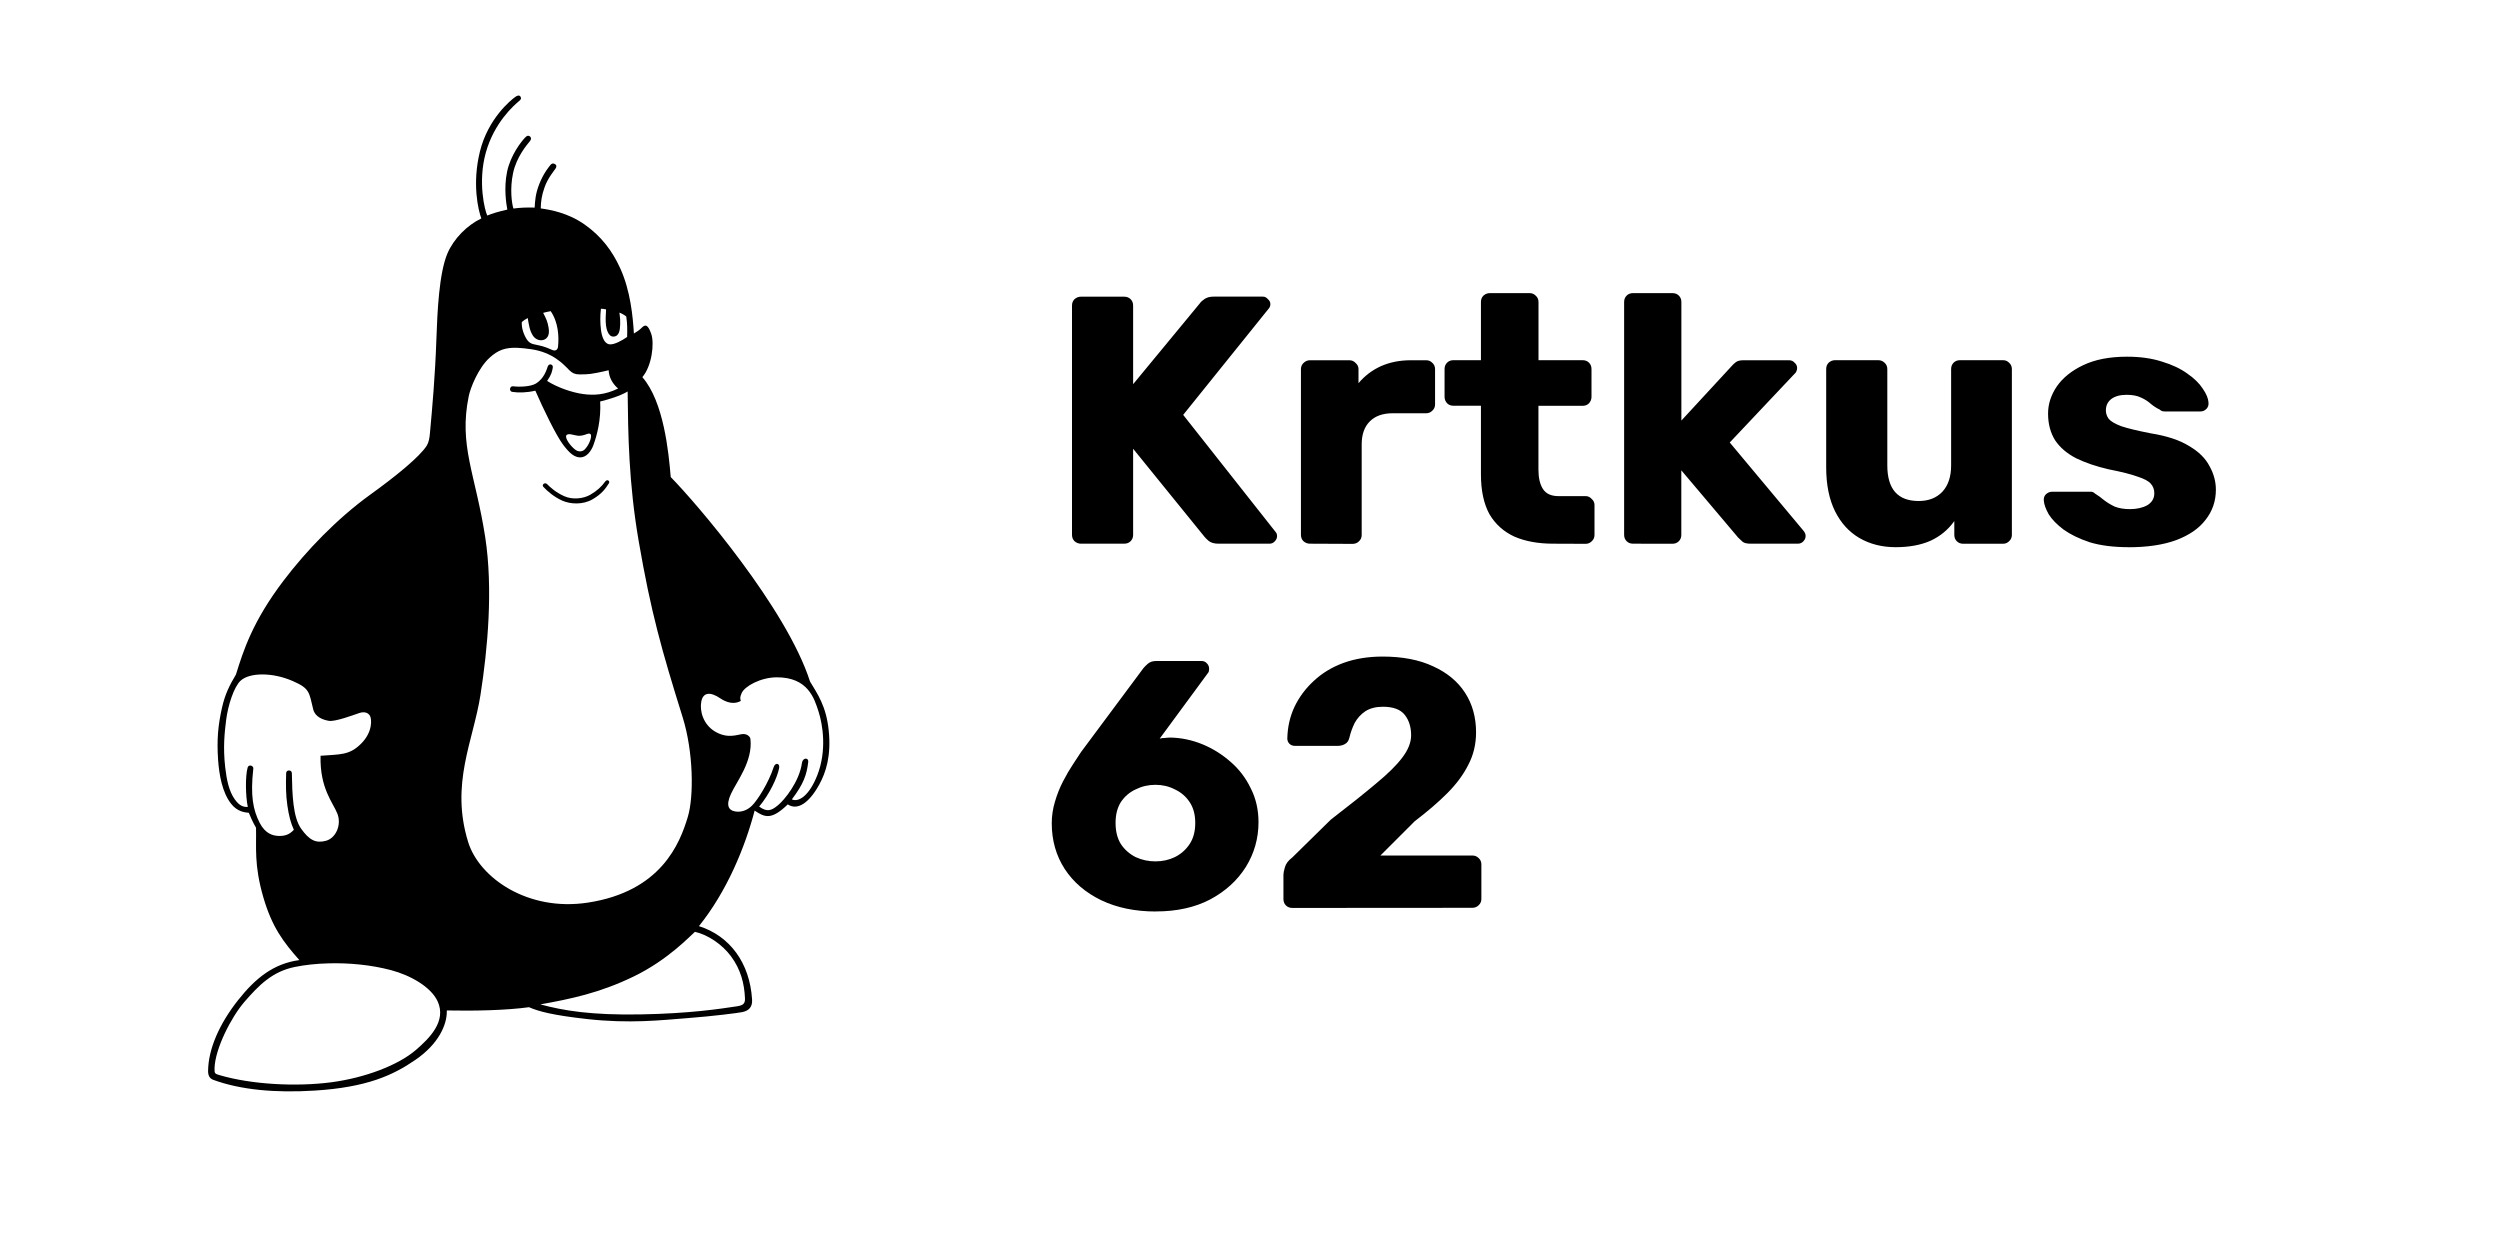
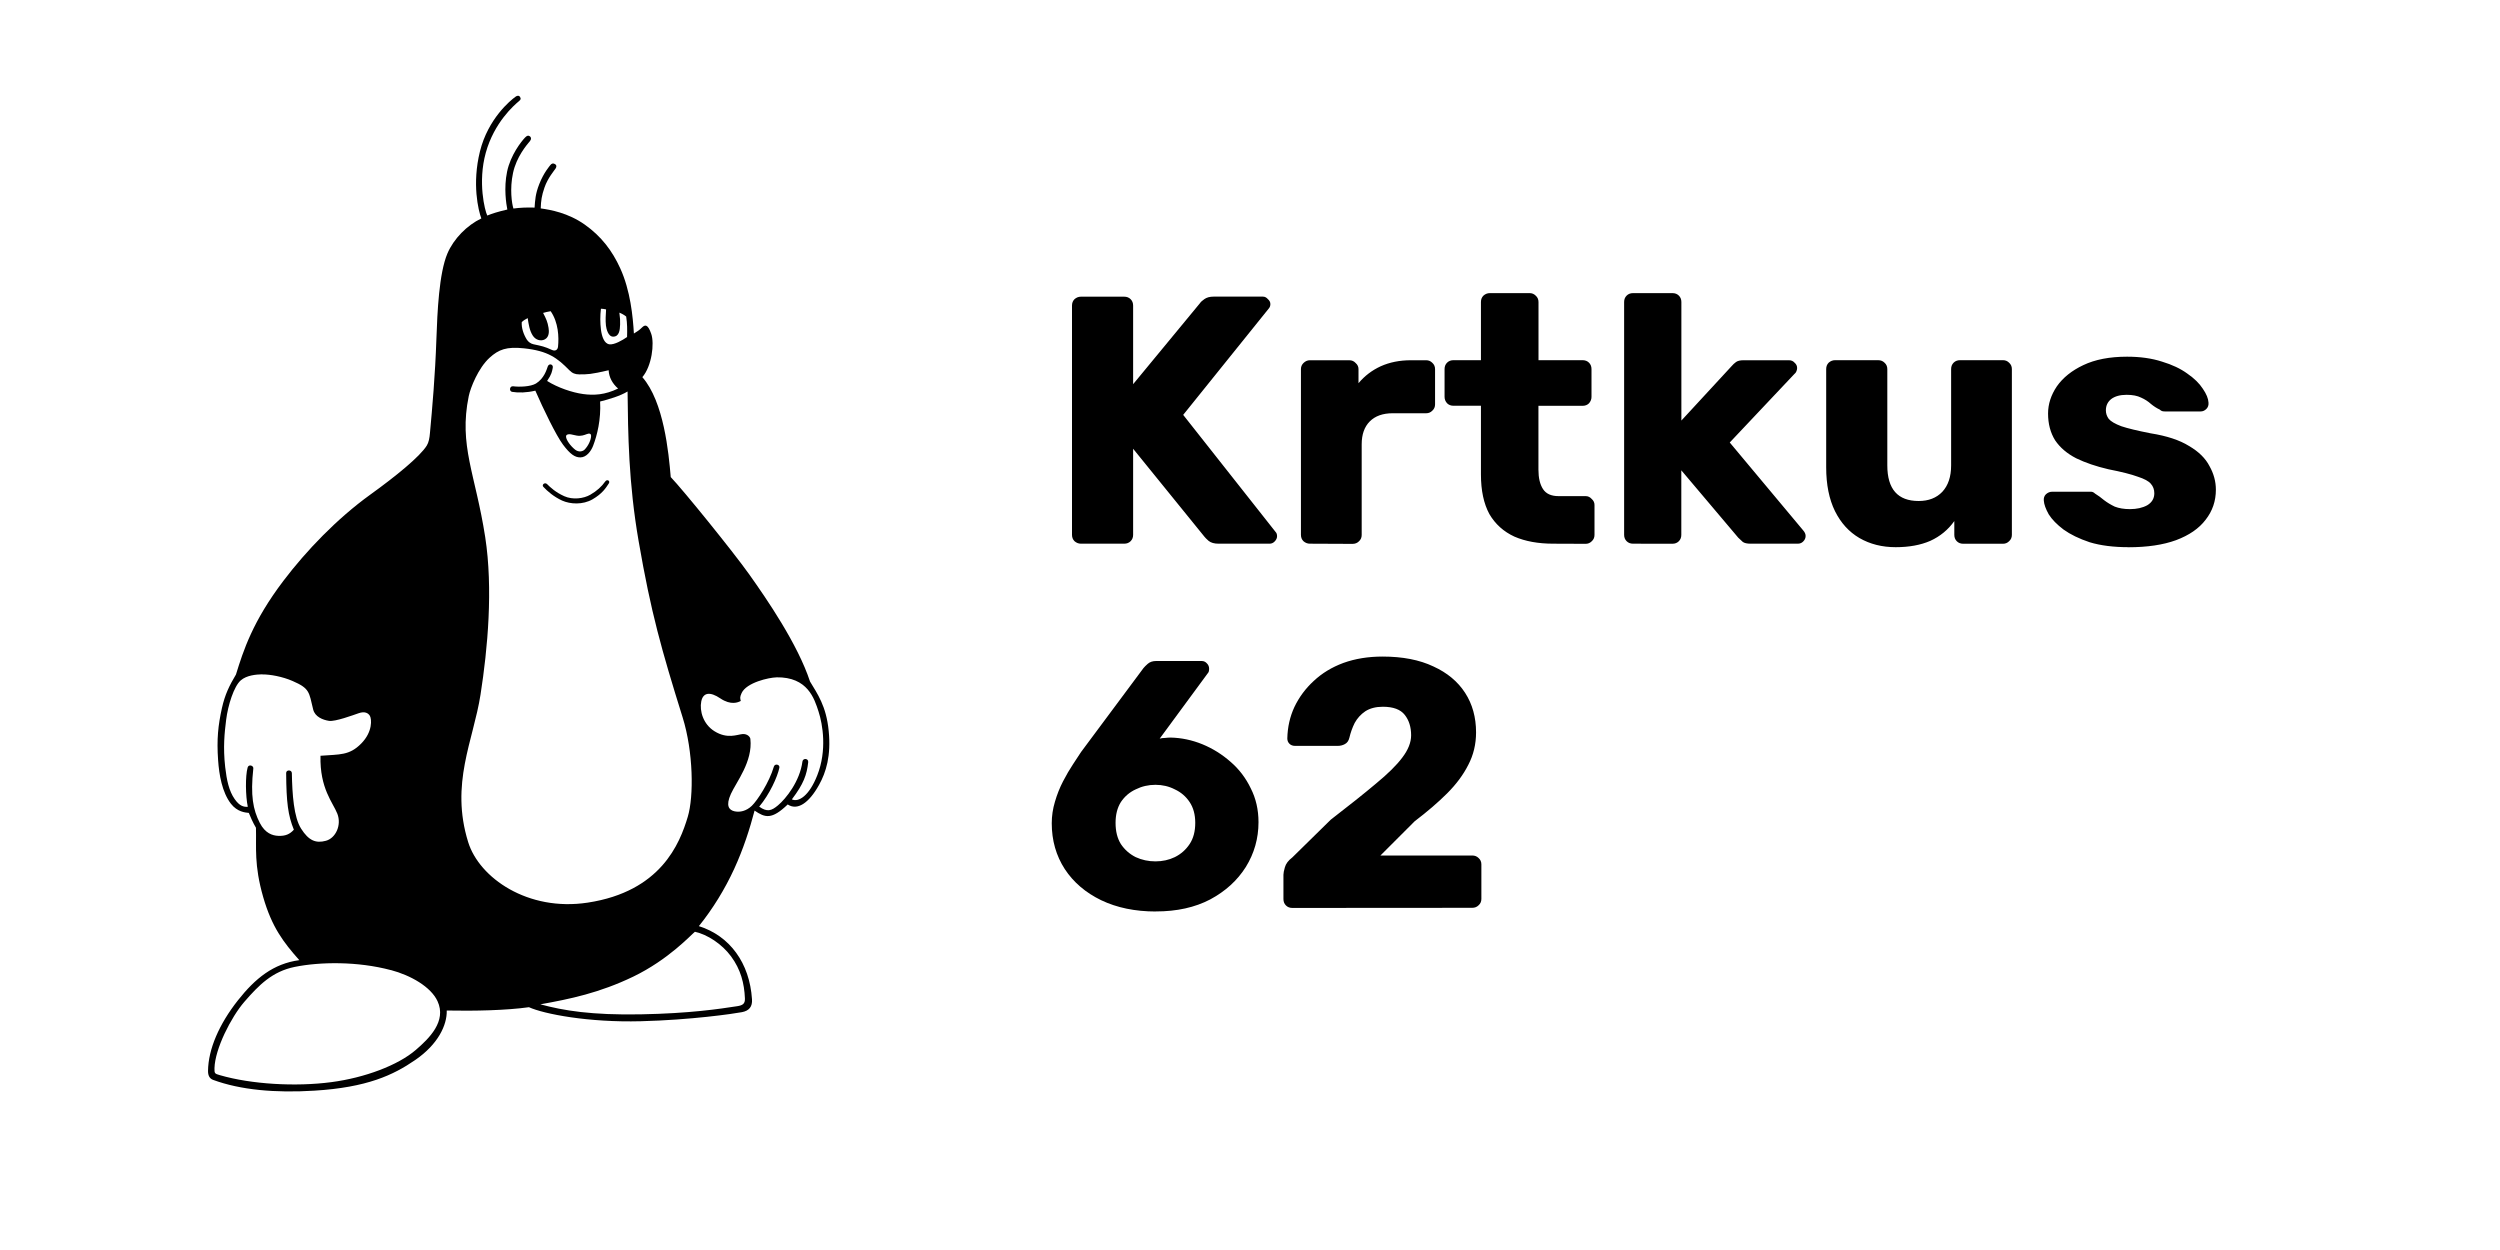
<svg xmlns="http://www.w3.org/2000/svg" version="1.1" width="40mm" height="20mm" viewBox="0 0 40 20" id="svg1267" xml:space="preserve">
  <defs id="defs1267" />
  <path d="m 18.493,14.584 q -0.497,0 -0.875,-0.181 -0.373,-0.181 -0.581,-0.497 -0.209,-0.322 -0.209,-0.734 0,-0.175 0.051,-0.344 0.051,-0.175 0.13,-0.327 0.079,-0.152 0.158,-0.271 0.079,-0.124 0.13,-0.198 l 0.999,-1.343 q 0.023,-0.028 0.068,-0.068 0.051,-0.045 0.135,-0.045 h 0.728 q 0.051,0 0.085,0.04 0.034,0.034 0.034,0.085 0,0.023 -0.006,0.045 -0.006,0.017 -0.017,0.028 l -0.768,1.044 q 0.04,-0.011 0.085,-0.011 0.051,-0.006 0.09,-0.006 0.26,0.006 0.508,0.107 0.248,0.102 0.452,0.282 0.203,0.175 0.322,0.423 0.124,0.243 0.124,0.542 0,0.389 -0.203,0.717 -0.203,0.322 -0.57,0.519 -0.367,0.192 -0.869,0.192 z m -0.006,-0.802 q 0.169,0 0.31,-0.068 0.147,-0.073 0.237,-0.209 0.09,-0.135 0.09,-0.339 0,-0.198 -0.09,-0.333 -0.09,-0.135 -0.237,-0.203 -0.141,-0.073 -0.31,-0.073 -0.169,0 -0.316,0.073 -0.147,0.068 -0.237,0.203 -0.085,0.135 -0.085,0.333 0,0.203 0.085,0.339 0.09,0.135 0.237,0.209 0.147,0.068 0.316,0.068 z m 2.19,0.745 q -0.062,0 -0.102,-0.04 -0.04,-0.04 -0.04,-0.102 v -0.389 q 0,-0.04 0.023,-0.119 0.023,-0.085 0.119,-0.158 l 0.615,-0.604 q 0.44,-0.339 0.722,-0.576 0.288,-0.237 0.423,-0.418 0.141,-0.186 0.141,-0.356 0,-0.198 -0.102,-0.327 -0.102,-0.13 -0.35,-0.13 -0.169,0 -0.282,0.073 -0.107,0.073 -0.169,0.186 -0.056,0.113 -0.085,0.237 -0.017,0.073 -0.073,0.102 -0.051,0.028 -0.113,0.028 h -0.683 q -0.056,0 -0.09,-0.034 -0.034,-0.034 -0.034,-0.085 0.006,-0.271 0.113,-0.502 0.113,-0.237 0.31,-0.418 0.198,-0.186 0.474,-0.288 0.282,-0.102 0.627,-0.102 0.48,0 0.813,0.158 0.333,0.152 0.508,0.423 0.175,0.271 0.175,0.632 0,0.282 -0.124,0.519 -0.119,0.237 -0.339,0.457 -0.214,0.214 -0.519,0.446 l -0.548,0.548 h 1.468 q 0.062,0 0.102,0.04 0.045,0.04 0.045,0.102 v 0.553 q 0,0.062 -0.045,0.102 -0.04,0.04 -0.102,0.04 z" id="text1" style="display:inline;stroke-width:0.265" aria-label="62" />
  <path style="display:inline;stroke-width:0.265" d="m 17.294,8.699 q -0.056,0 -0.102,-0.04 -0.04,-0.04 -0.04,-0.102 V 4.889 q 0,-0.062 0.04,-0.102 0.045,-0.04 0.102,-0.04 h 0.694 q 0.062,0 0.102,0.04 0.04,0.04 0.04,0.102 V 6.147 l 1.067,-1.293 q 0.023,-0.034 0.073,-0.068 0.056,-0.04 0.147,-0.04 h 0.79 q 0.045,0 0.079,0.04 0.04,0.034 0.04,0.079 0,0.04 -0.023,0.068 l -1.372,1.705 1.479,1.874 q 0.023,0.023 0.023,0.068 0,0.045 -0.04,0.085 -0.034,0.034 -0.079,0.034 h -0.818 q -0.102,0 -0.158,-0.045 -0.051,-0.045 -0.068,-0.068 L 18.13,7.18 v 1.377 q 0,0.062 -0.04,0.102 -0.04,0.04 -0.102,0.04 z m 3.663,0 q -0.056,0 -0.102,-0.04 -0.04,-0.04 -0.04,-0.102 V 5.905 q 0,-0.056 0.04,-0.096 0.045,-0.045 0.102,-0.045 h 0.632 q 0.062,0 0.102,0.045 0.045,0.04 0.045,0.096 v 0.226 q 0.147,-0.175 0.356,-0.271 0.214,-0.096 0.48,-0.096 h 0.248 q 0.056,0 0.096,0.04 0.045,0.04 0.045,0.102 v 0.564 q 0,0.062 -0.045,0.102 -0.04,0.04 -0.096,0.04 h -0.536 q -0.237,0 -0.367,0.13 -0.13,0.13 -0.13,0.367 v 1.451 q 0,0.062 -0.045,0.102 -0.04,0.04 -0.102,0.04 z m 3.895,0 q -0.361,0 -0.621,-0.113 Q 23.972,8.467 23.83,8.225 23.695,7.976 23.695,7.592 V 6.492 H 23.255 q -0.062,0 -0.102,-0.04 -0.04,-0.045 -0.04,-0.102 V 5.905 q 0,-0.062 0.04,-0.102 0.04,-0.04 0.102,-0.04 h 0.44 V 4.832 q 0,-0.062 0.04,-0.102 0.045,-0.04 0.102,-0.04 h 0.638 q 0.056,0 0.096,0.04 0.045,0.04 0.045,0.102 v 0.931 h 0.706 q 0.062,0 0.102,0.04 0.04,0.04 0.04,0.102 v 0.446 q 0,0.056 -0.04,0.102 -0.04,0.04 -0.102,0.04 H 24.615 v 1.022 q 0,0.198 0.073,0.31 0.073,0.113 0.248,0.113 h 0.435 q 0.056,0 0.096,0.045 0.045,0.04 0.045,0.096 v 0.48 q 0,0.062 -0.045,0.102 -0.04,0.04 -0.096,0.04 z m 1.276,0 q -0.062,0 -0.102,-0.04 -0.04,-0.04 -0.04,-0.102 V 4.832 q 0,-0.062 0.04,-0.102 0.04,-0.04 0.102,-0.04 h 0.632 q 0.062,0 0.102,0.04 0.04,0.04 0.04,0.102 v 1.897 l 0.802,-0.869 q 0.034,-0.04 0.073,-0.068 0.04,-0.028 0.119,-0.028 h 0.728 q 0.056,0 0.09,0.04 0.04,0.034 0.04,0.085 0,0.023 -0.011,0.051 -0.011,0.028 -0.034,0.045 l -1.033,1.095 1.174,1.405 q 0.04,0.045 0.04,0.09 0,0.051 -0.04,0.09 -0.034,0.034 -0.085,0.034 h -0.756 q -0.085,0 -0.124,-0.028 -0.034,-0.034 -0.073,-0.068 L 26.901,7.525 v 1.033 q 0,0.062 -0.04,0.102 -0.04,0.04 -0.102,0.04 z m 4.203,0.056 q -0.327,0 -0.581,-0.147 Q 29.501,8.462 29.36,8.179 29.219,7.892 29.219,7.479 V 5.905 q 0,-0.062 0.04,-0.102 0.045,-0.04 0.102,-0.04 h 0.689 q 0.062,0 0.102,0.04 0.045,0.04 0.045,0.102 v 1.541 q 0,0.57 0.502,0.57 0.237,0 0.378,-0.147 0.141,-0.152 0.141,-0.423 V 5.905 q 0,-0.062 0.04,-0.102 0.04,-0.04 0.102,-0.04 h 0.689 q 0.056,0 0.096,0.04 0.045,0.04 0.045,0.102 v 2.653 q 0,0.062 -0.045,0.102 -0.04,0.04 -0.096,0.04 h -0.638 q -0.062,0 -0.102,-0.04 -0.04,-0.04 -0.04,-0.102 V 8.337 Q 31.121,8.546 30.884,8.654 30.652,8.755 30.33,8.755 Z m 3.725,0 q -0.361,0 -0.621,-0.079 -0.254,-0.085 -0.418,-0.203 -0.158,-0.119 -0.237,-0.243 -0.073,-0.13 -0.079,-0.22 -0.006,-0.062 0.034,-0.102 0.045,-0.04 0.096,-0.04 h 0.627 q 0.017,0 0.028,0.006 0.017,0.006 0.034,0.023 0.073,0.045 0.147,0.107 0.073,0.056 0.169,0.102 0.102,0.04 0.243,0.04 0.164,0 0.277,-0.062 0.113,-0.068 0.113,-0.192 0,-0.09 -0.056,-0.152 -0.051,-0.062 -0.209,-0.113 Q 34.05,7.57 33.734,7.508 33.441,7.44 33.22,7.333 33,7.22 32.882,7.045 32.769,6.864 32.769,6.616 q 0,-0.226 0.141,-0.435 0.147,-0.209 0.423,-0.339 0.282,-0.135 0.7,-0.135 0.316,0 0.559,0.079 0.243,0.073 0.406,0.192 0.164,0.113 0.248,0.243 0.085,0.124 0.09,0.22 0.006,0.062 -0.034,0.102 -0.04,0.04 -0.09,0.04 h -0.576 q -0.023,0 -0.045,-0.006 -0.023,-0.011 -0.034,-0.023 -0.073,-0.034 -0.141,-0.09 -0.068,-0.062 -0.158,-0.102 -0.09,-0.045 -0.231,-0.045 -0.158,0 -0.248,0.068 -0.085,0.068 -0.085,0.181 0,0.073 0.045,0.135 0.051,0.062 0.203,0.119 0.152,0.051 0.468,0.113 0.389,0.062 0.615,0.203 0.231,0.135 0.327,0.322 0.102,0.181 0.102,0.378 0,0.271 -0.164,0.48 -0.158,0.209 -0.474,0.327 -0.31,0.113 -0.762,0.113 z" id="text1-0" aria-label="Krtkus" />
-   <path id="path1" style="display:inline;fill:#000000;fill-opacity:1;fill-rule:evenodd;stroke:none;stroke-width:0.1" d="M 8.306 1.56 C 8.292 1.561 8.277 1.568 8.262 1.579 C 8.181 1.635 7.823 1.931 7.694 2.451 C 7.566 2.968 7.667 3.389 7.716 3.521 C 7.488 3.63 7.276 3.844 7.175 4.08 C 7.041 4.396 7.014 5.014 6.999 5.444 C 6.979 6.032 6.933 6.543 6.896 6.946 C 6.889 7.027 6.877 7.096 6.845 7.147 C 6.737 7.321 6.354 7.634 5.944 7.929 C 5.412 8.313 4.924 8.822 4.558 9.304 C 4.066 9.952 3.917 10.421 3.8 10.8 C 3.695 10.975 3.625 11.116 3.576 11.334 C 3.515 11.611 3.492 11.832 3.515 12.168 C 3.532 12.398 3.579 12.678 3.72 12.86 C 3.822 12.994 3.949 13.002 4.005 13.007 C 4.027 13.062 4.07 13.162 4.12 13.245 C 4.128 13.559 4.086 13.835 4.236 14.353 C 4.374 14.828 4.554 15.068 4.812 15.358 C 4.398 15.414 4.11 15.648 3.834 15.997 C 3.531 16.38 3.359 16.781 3.355 17.126 C 3.354 17.198 3.379 17.248 3.437 17.269 C 3.874 17.43 4.429 17.48 5.054 17.441 C 5.893 17.389 6.31 17.194 6.663 16.951 C 7.028 16.701 7.172 16.394 7.165 16.162 C 7.603 16.171 8.115 16.16 8.477 16.11 C 8.63 16.177 8.855 16.238 9.403 16.299 C 10.084 16.375 10.584 16.317 11 16.285 C 11.43 16.252 11.795 16.204 11.877 16.189 C 11.992 16.167 12.046 16.101 12.037 15.984 C 12 15.404 11.684 14.973 11.189 14.816 C 11.639 14.257 11.928 13.547 12.078 12.972 C 12.246 13.087 12.352 13.12 12.607 12.873 C 12.759 12.975 12.944 12.855 13.107 12.561 C 13.218 12.36 13.301 12.097 13.261 11.699 C 13.222 11.302 13.077 11.104 12.962 10.912 C 12.588 9.744 11.148 8.064 10.739 7.649 C 10.706 7.258 10.629 6.447 10.286 6.054 C 10.437 5.879 10.481 5.517 10.428 5.364 C 10.375 5.21 10.331 5.211 10.279 5.263 C 10.237 5.305 10.201 5.328 10.151 5.358 C 10.135 5.088 10.096 4.674 9.933 4.317 C 9.806 4.038 9.632 3.807 9.366 3.619 C 9.099 3.431 8.819 3.383 8.664 3.361 C 8.668 3.237 8.679 3.158 8.724 3.028 C 8.776 2.876 8.883 2.753 8.9 2.726 C 8.917 2.699 8.922 2.674 8.892 2.654 C 8.861 2.634 8.836 2.646 8.818 2.669 C 8.804 2.688 8.713 2.789 8.641 2.972 C 8.579 3.131 8.574 3.235 8.567 3.348 C 8.436 3.344 8.334 3.349 8.228 3.363 C 8.203 3.283 8.168 3.052 8.223 2.796 C 8.278 2.54 8.438 2.353 8.493 2.285 C 8.514 2.26 8.516 2.23 8.49 2.211 C 8.467 2.193 8.443 2.199 8.413 2.232 C 8.353 2.295 8.182 2.511 8.127 2.776 C 8.072 3.041 8.115 3.292 8.131 3.38 C 7.975 3.415 7.891 3.443 7.811 3.475 C 7.772 3.397 7.657 2.943 7.787 2.473 C 7.921 1.99 8.238 1.715 8.317 1.649 C 8.348 1.624 8.359 1.604 8.34 1.576 C 8.332 1.563 8.32 1.559 8.306 1.56 z M 9.625 4.962 C 9.652 4.963 9.683 4.967 9.707 4.973 C 9.703 5.057 9.695 5.147 9.706 5.231 C 9.712 5.28 9.74 5.408 9.822 5.407 C 9.918 5.406 9.929 5.302 9.932 5.213 C 9.934 5.15 9.932 5.109 9.92 5.024 C 9.955 5.037 10 5.062 10.029 5.086 C 10.047 5.203 10.046 5.298 10.043 5.413 C 9.969 5.465 9.837 5.541 9.76 5.53 C 9.676 5.519 9.638 5.404 9.625 5.295 C 9.612 5.187 9.611 5.076 9.625 4.962 z M 8.823 5.001 C 8.947 5.181 8.957 5.414 8.94 5.568 C 8.935 5.621 8.895 5.642 8.847 5.62 C 8.72 5.563 8.683 5.557 8.548 5.528 C 8.506 5.52 8.466 5.49 8.443 5.454 C 8.389 5.369 8.356 5.266 8.362 5.175 C 8.386 5.152 8.42 5.129 8.457 5.111 C 8.473 5.209 8.486 5.309 8.538 5.39 C 8.583 5.46 8.667 5.485 8.732 5.45 C 8.803 5.411 8.799 5.323 8.79 5.267 C 8.775 5.171 8.751 5.121 8.703 5.028 C 8.737 5.019 8.779 5.009 8.823 5.001 z M 8.291 5.586 C 8.355 5.588 8.429 5.597 8.515 5.609 C 8.857 5.66 9.024 5.845 9.121 5.944 C 9.169 5.992 9.214 6.01 9.277 6.01 C 9.41 6.011 9.461 6.012 9.748 5.944 C 9.753 6.056 9.81 6.16 9.899 6.236 C 9.689 6.338 9.513 6.347 9.342 6.324 C 9.165 6.3 8.934 6.221 8.766 6.115 C 8.841 6.006 8.844 5.962 8.856 5.906 C 8.869 5.849 8.797 5.828 8.777 5.882 C 8.756 5.943 8.716 6.076 8.588 6.156 C 8.501 6.207 8.325 6.213 8.225 6.2 C 8.167 6.192 8.155 6.28 8.208 6.289 C 8.308 6.305 8.44 6.303 8.578 6.27 C 8.707 6.566 8.909 6.983 9.021 7.132 C 9.134 7.284 9.211 7.335 9.298 7.335 C 9.396 7.333 9.466 7.237 9.501 7.149 C 9.564 6.98 9.628 6.731 9.613 6.443 C 9.75 6.409 9.936 6.353 10.051 6.283 C 10.059 6.951 10.066 7.734 10.228 8.674 C 10.424 9.81 10.593 10.405 10.93 11.485 C 11.101 12.033 11.11 12.745 11.012 13.071 C 10.884 13.5 10.583 14.263 9.415 14.441 C 8.46 14.587 7.684 14.047 7.506 13.475 C 7.217 12.542 7.589 11.859 7.703 11.122 C 7.818 10.386 7.905 9.432 7.778 8.607 C 7.622 7.6 7.353 7.146 7.515 6.358 C 7.542 6.225 7.667 5.909 7.847 5.745 C 7.981 5.622 8.097 5.579 8.291 5.586 z M 9.423 6.956 C 9.448 6.951 9.468 6.961 9.468 6.992 C 9.466 7.055 9.424 7.15 9.364 7.21 C 9.334 7.24 9.27 7.255 9.214 7.211 C 9.141 7.154 9.07 7.057 9.068 7.002 C 9.068 6.978 9.083 6.968 9.111 6.965 C 9.154 6.96 9.222 6.992 9.287 6.99 C 9.352 6.987 9.391 6.962 9.423 6.956 z M 9.725 7.699 C 9.715 7.7 9.703 7.706 9.693 7.72 C 9.639 7.798 9.56 7.871 9.455 7.931 C 9.35 7.992 9.176 8.016 9.039 7.954 C 8.902 7.892 8.819 7.815 8.765 7.761 C 8.729 7.726 8.675 7.772 8.706 7.805 C 8.772 7.876 8.874 7.964 9.005 8.024 C 9.137 8.083 9.335 8.094 9.491 8.004 C 9.647 7.913 9.702 7.825 9.751 7.75 C 9.768 7.723 9.749 7.698 9.725 7.699 z M 4.222 10.799 C 4.371 10.799 4.542 10.833 4.705 10.904 C 4.979 11.023 4.966 11.08 5.033 11.357 C 5.062 11.476 5.188 11.525 5.286 11.54 C 5.384 11.555 5.669 11.449 5.762 11.417 C 5.856 11.384 5.912 11.414 5.939 11.46 C 5.966 11.507 5.988 11.712 5.799 11.902 C 5.61 12.093 5.461 12.072 5.15 12.097 C 5.137 12.62 5.349 12.843 5.419 13.022 C 5.488 13.201 5.395 13.411 5.236 13.454 C 5.077 13.497 4.971 13.446 4.84 13.261 C 4.709 13.076 4.698 12.714 4.692 12.374 C 4.691 12.318 4.603 12.317 4.601 12.373 C 4.595 12.567 4.596 12.722 4.62 12.889 C 4.644 13.056 4.677 13.18 4.724 13.278 C 4.661 13.347 4.591 13.382 4.473 13.376 C 4.383 13.372 4.266 13.337 4.179 13.169 C 4.072 12.96 4.028 12.733 4.077 12.3 C 4.081 12.254 4.002 12.228 3.986 12.286 C 3.948 12.423 3.952 12.74 3.989 12.914 C 3.923 12.916 3.858 12.902 3.779 12.79 C 3.689 12.661 3.652 12.488 3.628 12.28 C 3.592 11.959 3.618 11.731 3.643 11.527 C 3.672 11.294 3.768 10.993 3.876 10.897 C 3.948 10.832 4.074 10.799 4.222 10.799 z M 12.425 10.845 L 12.426 10.845 C 12.932 10.841 13.031 11.186 13.098 11.391 C 13.164 11.597 13.234 12.01 13.078 12.408 C 12.949 12.737 12.779 12.843 12.672 12.793 C 12.86 12.546 12.909 12.4 12.933 12.2 C 12.943 12.118 12.845 12.127 12.834 12.208 C 12.792 12.513 12.553 12.803 12.449 12.888 C 12.346 12.973 12.277 13 12.15 12.908 C 12.315 12.712 12.441 12.443 12.469 12.294 C 12.485 12.214 12.407 12.2 12.382 12.278 C 12.301 12.529 12.121 12.812 12.033 12.896 C 11.946 12.98 11.842 13.003 11.755 12.983 C 11.669 12.964 11.613 12.896 11.7 12.706 C 11.786 12.515 12.052 12.188 12.011 11.828 C 12.008 11.799 11.965 11.743 11.883 11.751 C 11.802 11.758 11.646 11.833 11.439 11.706 C 11.256 11.593 11.198 11.379 11.227 11.231 C 11.256 11.082 11.37 11.072 11.531 11.181 C 11.701 11.296 11.815 11.245 11.857 11.222 C 11.847 11.18 11.841 11.165 11.871 11.097 C 11.919 10.987 12.172 10.848 12.425 10.845 z M 11.125 14.907 C 11.324 14.951 11.557 15.102 11.703 15.3 C 11.856 15.509 11.914 15.73 11.924 15.971 C 11.928 16.058 11.886 16.081 11.8 16.095 C 11.527 16.136 11.046 16.211 10.258 16.225 C 9.471 16.239 9.026 16.165 8.658 16.065 C 9.133 15.98 9.602 15.884 10.141 15.623 C 10.704 15.352 11.06 14.96 11.125 14.907 z M 5.278 15.41 C 5.602 15.401 5.956 15.434 6.273 15.518 C 6.589 15.602 6.911 15.786 7.018 16.015 C 7.166 16.335 6.884 16.609 6.671 16.793 C 6.386 17.038 5.857 17.237 5.324 17.308 C 4.753 17.383 4.045 17.342 3.544 17.196 C 3.462 17.172 3.456 17.17 3.458 17.084 C 3.466 16.775 3.722 16.272 3.934 16.026 C 4.167 15.757 4.381 15.541 4.738 15.468 C 4.899 15.435 5.083 15.415 5.278 15.41 z " transform="matrix(1.00249,0,0,1.00249,-0.03396722,-0.03489523)" />
+   <path id="path1" style="display:inline;fill:#000000;fill-opacity:1;fill-rule:evenodd;stroke:none;stroke-width:0.1" d="M 8.262,1.579 C 8.181,1.635 7.823,1.931 7.694,2.451 7.566,2.968 7.667,3.389 7.716,3.521 7.488,3.63 7.276,3.844 7.175,4.08 7.041,4.396 7.014,5.014 6.999,5.444 6.979,6.032 6.933,6.543 6.896,6.946 6.889,7.027 6.877,7.096 6.845,7.147 6.737,7.321 6.354,7.634 5.944,7.929 5.412,8.313 4.924,8.822 4.558,9.304 4.066,9.952 3.917,10.421 3.8,10.8 c -0.105,0.176 -0.175,0.317 -0.224,0.535 -0.061,0.277 -0.085,0.497 -0.061,0.834 0.016,0.23 0.063,0.51 0.204,0.693 0.103,0.133 0.23,0.141 0.286,0.147 0.022,0.055 0.065,0.155 0.114,0.237 0.009,0.315 -0.033,0.59 0.116,1.108 0.138,0.476 0.318,0.715 0.576,1.005 -0.414,0.056 -0.702,0.29 -0.978,0.639 -0.303,0.383 -0.475,0.784 -0.479,1.129 -7.56e-4,0.072 0.024,0.122 0.081,0.143 0.437,0.161 0.992,0.211 1.618,0.172 0.839,-0.052 1.256,-0.247 1.609,-0.49 0.364,-0.25 0.508,-0.557 0.502,-0.789 0.438,0.009 0.95,-0.002 1.312,-0.053 0.242,0.109 0.947,0.246 1.786,0.224 0.796,-0.02 1.477,-0.119 1.614,-0.145 0.115,-0.022 0.168,-0.088 0.16,-0.205 -0.019,-0.29 -0.107,-0.543 -0.253,-0.743 -0.145,-0.2 -0.348,-0.347 -0.595,-0.425 0.225,-0.279 0.416,-0.593 0.563,-0.912 0.147,-0.319 0.251,-0.645 0.326,-0.932 0.168,0.115 0.274,0.148 0.529,-0.098 0.152,0.102 0.337,-0.018 0.5,-0.312 0.112,-0.201 0.194,-0.464 0.154,-0.862 C 13.222,11.302 13.077,11.104 12.962,10.912 12.766,10.317 12.276,9.601 11.986,9.194 11.729,8.833 10.934,7.852 10.739,7.649 10.706,7.258 10.629,6.447 10.286,6.054 10.437,5.879 10.481,5.517 10.428,5.364 10.375,5.21 10.331,5.211 10.279,5.263 10.237,5.305 10.201,5.328 10.151,5.358 10.135,5.088 10.096,4.674 9.933,4.317 9.806,4.038 9.632,3.807 9.366,3.619 9.099,3.431 8.819,3.383 8.664,3.361 8.668,3.237 8.679,3.158 8.724,3.028 8.776,2.876 8.883,2.753 8.9,2.726 8.917,2.699 8.922,2.674 8.892,2.654 8.861,2.634 8.836,2.646 8.818,2.669 8.804,2.688 8.713,2.789 8.641,2.972 c -0.063,0.159 -0.067,0.262 -0.075,0.376 -0.131,-0.004 -0.233,0.001 -0.338,0.015 -0.025,-0.081 -0.061,-0.312 -0.006,-0.568 0.055,-0.256 0.215,-0.443 0.271,-0.51 0.021,-0.025 0.023,-0.056 -0.003,-0.075 -0.024,-0.018 -0.047,-0.011 -0.077,0.021 -0.06,0.063 -0.231,0.279 -0.286,0.544 -0.055,0.265 -0.013,0.516 0.004,0.604 C 7.975,3.415 7.891,3.443 7.811,3.475 7.772,3.397 7.657,2.943 7.787,2.473 7.921,1.99 8.238,1.715 8.317,1.649 c 0.03,-0.025 0.034,-0.04 0.016,-0.068 -0.021,-0.032 -0.056,-0.013 -0.071,-0.003 z m 1.363,3.383 c 0.027,0.001 0.059,0.005 0.082,0.011 -0.005,0.085 -0.012,0.174 -0.002,0.259 0.006,0.049 0.034,0.177 0.116,0.176 0.096,-0.001 0.107,-0.105 0.11,-0.194 0.002,-0.063 -4.045e-4,-0.104 -0.012,-0.189 0.036,0.013 0.08,0.038 0.109,0.062 0.018,0.117 0.017,0.212 0.014,0.327 C 9.969,5.465 9.837,5.541 9.76,5.53 9.676,5.519 9.639,5.404 9.625,5.295 9.612,5.187 9.611,5.076 9.625,4.962 Z m -0.802,0.04 c 0.124,0.18 0.133,0.413 0.117,0.567 -0.006,0.053 -0.046,0.073 -0.094,0.052 -0.126,-0.057 -0.164,-0.063 -0.299,-0.092 -0.042,-0.009 -0.082,-0.038 -0.105,-0.074 -0.053,-0.085 -0.087,-0.188 -0.081,-0.279 0.024,-0.024 0.058,-0.046 0.095,-0.064 0.015,0.098 0.029,0.198 0.081,0.279 0.045,0.07 0.128,0.095 0.193,0.06 0.071,-0.038 0.068,-0.127 0.059,-0.183 -0.015,-0.096 -0.039,-0.146 -0.087,-0.239 0.034,-0.01 0.076,-0.02 0.12,-0.027 z M 8.395,5.594 c 0.389,0.041 0.534,0.155 0.726,0.35 0.047,0.048 0.093,0.066 0.156,0.066 0.133,2.712e-4 0.184,0.001 0.471,-0.066 C 9.753,6.056 9.81,6.16 9.899,6.236 9.689,6.338 9.513,6.347 9.342,6.324 9.165,6.3 8.934,6.221 8.766,6.115 8.841,6.006 8.844,5.962 8.856,5.906 8.869,5.849 8.797,5.828 8.777,5.882 8.756,5.943 8.716,6.076 8.588,6.156 8.501,6.207 8.325,6.213 8.225,6.2 c -0.059,-0.008 -0.07,0.08 -0.017,0.089 0.099,0.017 0.231,0.014 0.37,-0.019 0.129,0.296 0.331,0.713 0.442,0.862 0.114,0.152 0.19,0.204 0.277,0.203 0.097,-0.001 0.169,-0.097 0.203,-0.185 0.065,-0.169 0.127,-0.419 0.112,-0.707 0.137,-0.034 0.323,-0.089 0.438,-0.16 0.008,0.668 0.014,1.451 0.177,2.391 0.196,1.136 0.365,1.731 0.702,2.811 0.171,0.548 0.18,1.26 0.082,1.586 -0.128,0.428 -0.429,1.192 -1.597,1.37 -0.955,0.146 -1.731,-0.395 -1.908,-0.966 -0.29,-0.934 0.082,-1.617 0.197,-2.353 C 7.818,10.386 7.905,9.432 7.778,8.607 7.622,7.6 7.353,7.146 7.515,6.358 7.542,6.225 7.667,5.909 7.847,5.745 7.993,5.612 8.119,5.565 8.395,5.594 Z m 1.028,1.362 c 0.025,-0.005 0.046,0.005 0.045,0.036 -0.001,0.063 -0.044,0.158 -0.104,0.219 -0.03,0.03 -0.094,0.045 -0.151,5.155e-4 -0.072,-0.057 -0.144,-0.154 -0.145,-0.209 -6.29e-4,-0.024 0.015,-0.033 0.043,-0.037 0.043,-0.005 0.111,0.027 0.176,0.025 0.065,-0.002 0.103,-0.028 0.136,-0.034 z M 9.693,7.72 C 9.639,7.798 9.56,7.871 9.455,7.931 9.35,7.992 9.176,8.016 9.039,7.954 8.902,7.892 8.819,7.815 8.765,7.761 8.729,7.726 8.675,7.772 8.706,7.805 8.772,7.876 8.874,7.964 9.005,8.024 9.137,8.083 9.335,8.094 9.491,8.004 9.647,7.913 9.702,7.825 9.751,7.75 9.777,7.71 9.724,7.676 9.693,7.72 Z M 4.223,10.799 c 0.119,-0.002 0.319,0.034 0.481,0.105 0.275,0.119 0.261,0.176 0.328,0.454 0.029,0.118 0.155,0.167 0.253,0.182 0.098,0.015 0.383,-0.091 0.476,-0.123 0.094,-0.032 0.15,-0.003 0.177,0.044 0.027,0.047 0.049,0.251 -0.14,0.442 -0.189,0.191 -0.338,0.17 -0.649,0.194 -0.013,0.523 0.199,0.746 0.269,0.925 0.07,0.179 -0.024,0.389 -0.183,0.432 -0.159,0.043 -0.273,-0.001 -0.395,-0.193 -0.117,-0.183 -0.142,-0.547 -0.148,-0.887 -9.595e-4,-0.056 -0.092,-0.057 -0.091,-10e-4 0.003,0.467 0.03,0.677 0.123,0.904 -0.063,0.07 -0.133,0.104 -0.251,0.098 -0.089,-0.004 -0.207,-0.039 -0.293,-0.207 -0.107,-0.209 -0.151,-0.435 -0.103,-0.869 0.005,-0.046 -0.075,-0.072 -0.091,-0.014 -0.038,0.137 -0.034,0.453 0.003,0.627 -0.066,0.003 -0.131,-0.011 -0.21,-0.124 -0.09,-0.128 -0.127,-0.301 -0.151,-0.51 -0.036,-0.321 -0.01,-0.549 0.015,-0.753 0.029,-0.234 0.124,-0.536 0.233,-0.631 0.094,-0.082 0.244,-0.095 0.347,-0.097 z m 8.202,0.046 c 0.5,-0.008 0.606,0.34 0.673,0.546 0.067,0.206 0.137,0.619 -0.02,1.017 -0.129,0.33 -0.299,0.435 -0.406,0.385 0.188,-0.247 0.239,-0.392 0.261,-0.593 0.007,-0.063 -0.084,-0.07 -0.092,-0.011 -0.041,0.315 -0.263,0.593 -0.391,0.7 -0.103,0.086 -0.172,0.111 -0.299,0.02 0.165,-0.196 0.291,-0.473 0.322,-0.621 0.011,-0.052 -0.072,-0.072 -0.088,-0.018 -0.074,0.253 -0.264,0.542 -0.352,0.626 -0.088,0.084 -0.191,0.107 -0.278,0.087 -0.086,-0.02 -0.142,-0.087 -0.056,-0.277 0.086,-0.19 0.352,-0.517 0.311,-0.878 -0.003,-0.029 -0.046,-0.085 -0.128,-0.077 -0.082,0.007 -0.238,0.083 -0.444,-0.045 -0.183,-0.113 -0.241,-0.327 -0.212,-0.475 0.029,-0.148 0.143,-0.159 0.304,-0.05 0.171,0.115 0.285,0.064 0.327,0.041 -0.01,-0.041 -0.018,-0.057 0.013,-0.125 0.078,-0.17 0.439,-0.249 0.554,-0.251 z m -1.3,4.061 c 0.199,0.044 0.431,0.195 0.577,0.393 0.154,0.209 0.211,0.429 0.221,0.671 0.004,0.087 -0.038,0.111 -0.124,0.124 -0.273,0.042 -0.754,0.116 -1.541,0.13 -0.787,0.014 -1.232,-0.06 -1.6,-0.16 0.475,-0.085 0.943,-0.182 1.483,-0.442 0.563,-0.272 0.919,-0.664 0.985,-0.717 z m -4.853,0.611 c 0.316,0.084 0.639,0.267 0.745,0.497 0.148,0.32 -0.133,0.594 -0.347,0.778 -0.284,0.245 -0.814,0.444 -1.347,0.514 -0.571,0.076 -1.279,0.034 -1.779,-0.111 -0.083,-0.024 -0.089,-0.026 -0.087,-0.112 0.008,-0.308 0.264,-0.812 0.476,-1.058 0.233,-0.269 0.447,-0.485 0.804,-0.558 0.404,-0.082 1.003,-0.091 1.535,0.051 z" transform="matrix(1.00249,0,0,1.00249,-0.03396722,-0.03489523)" />
</svg>
